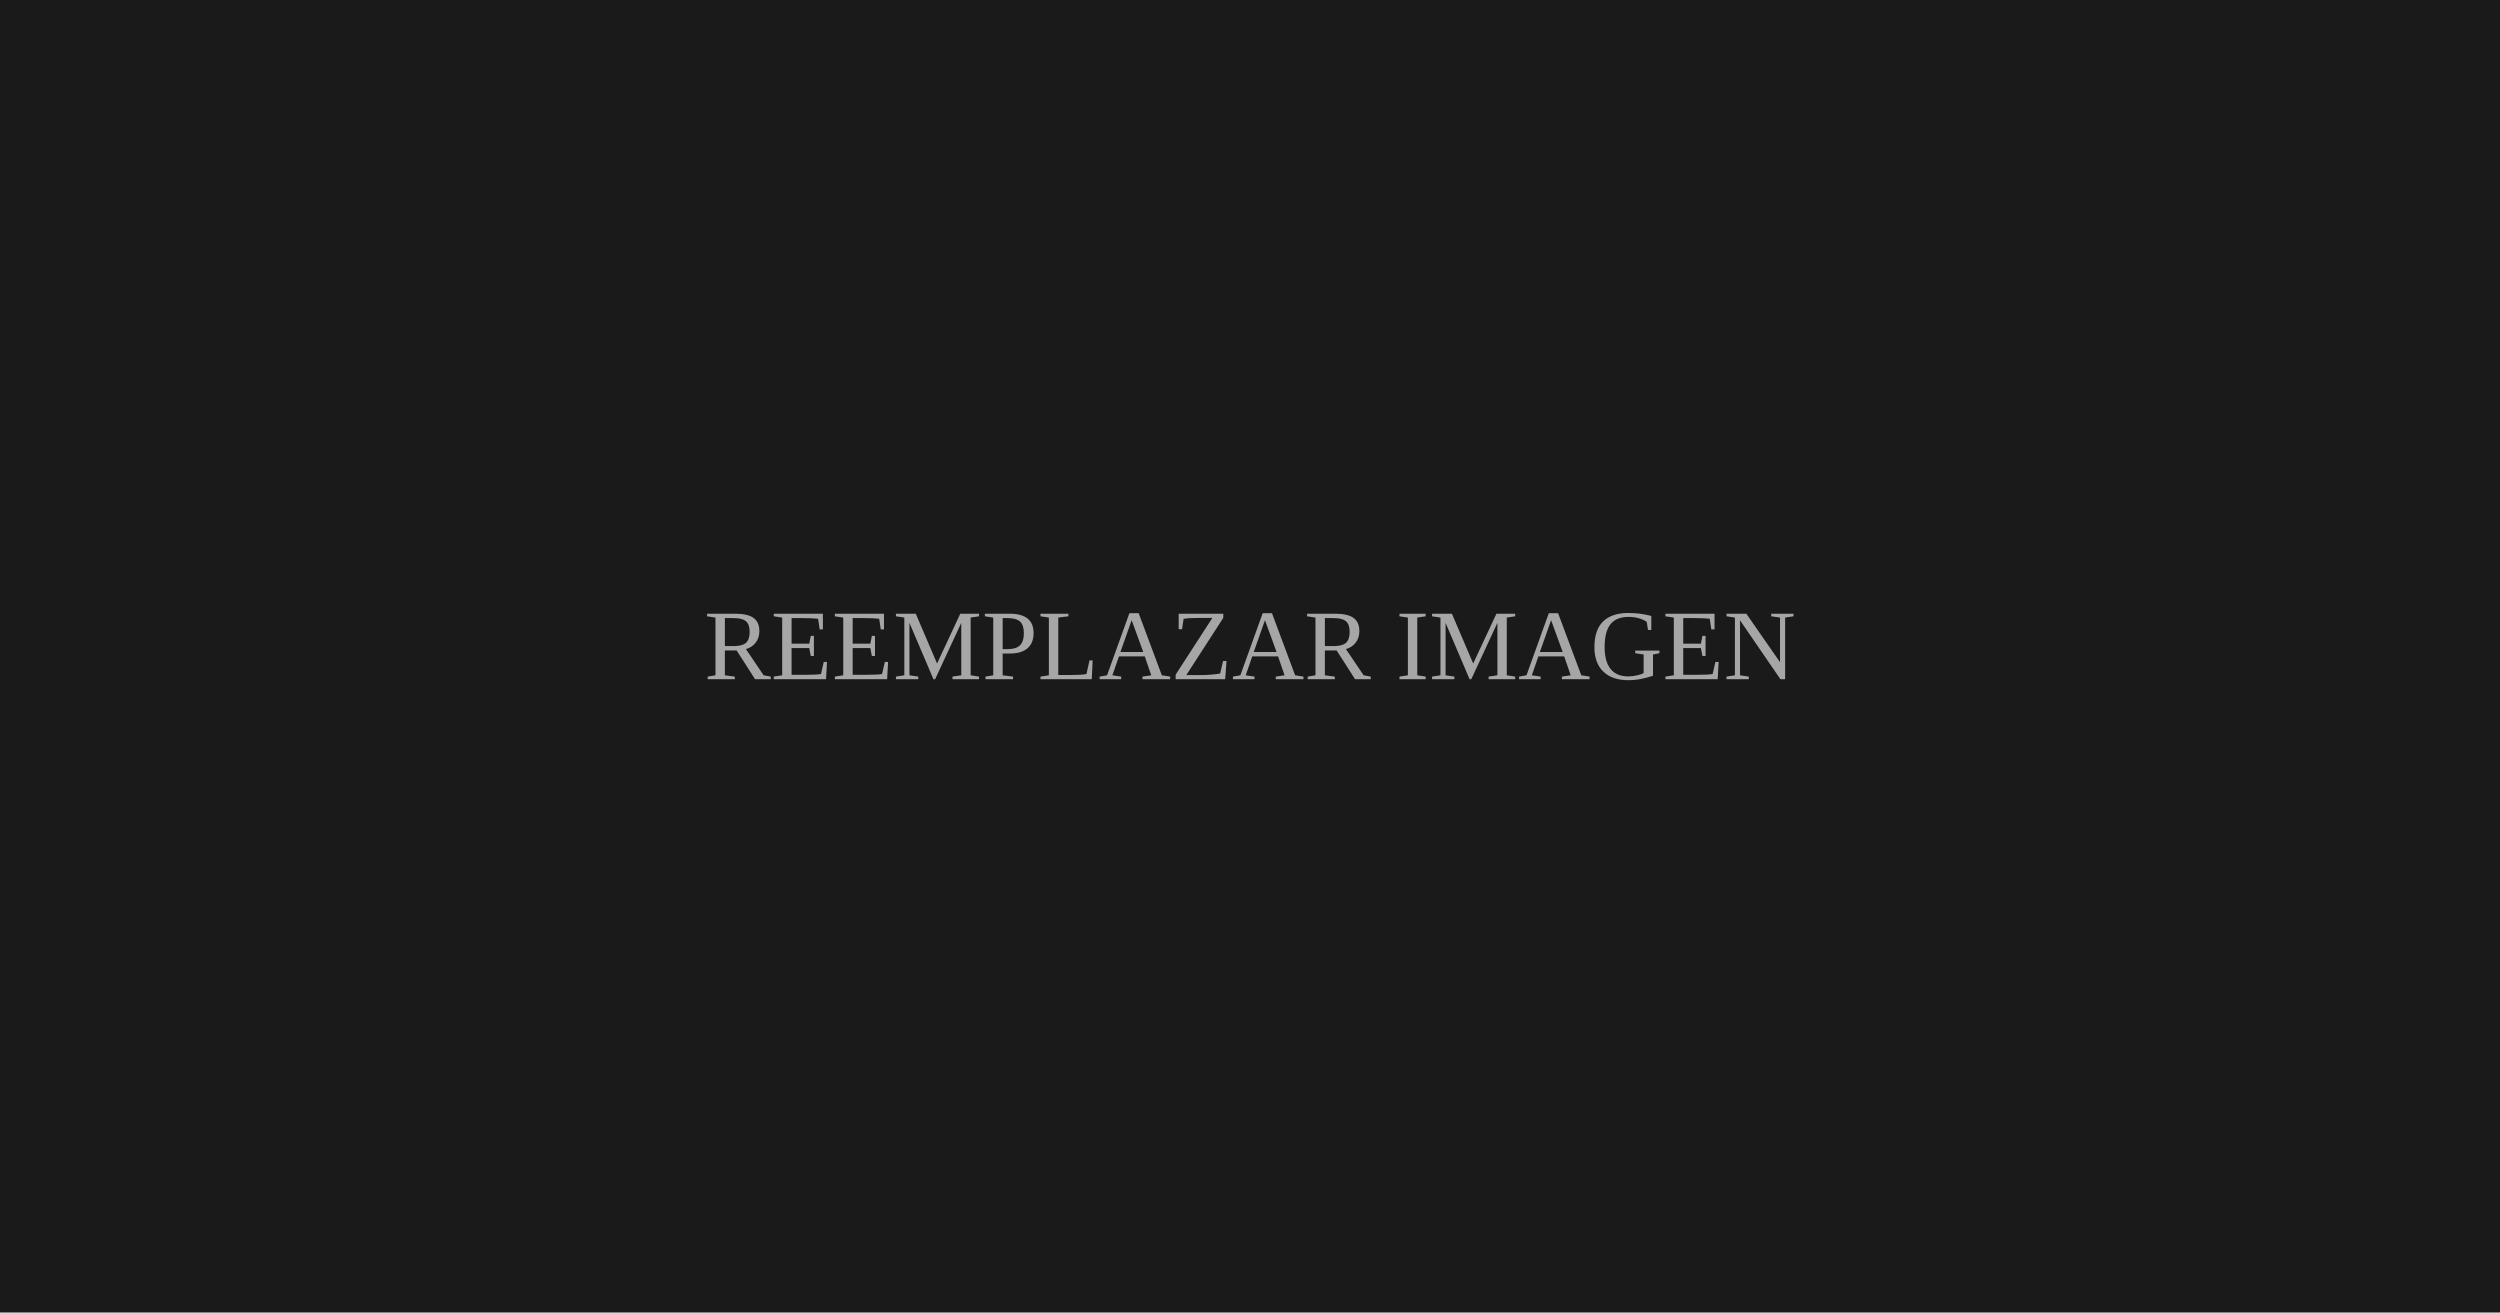
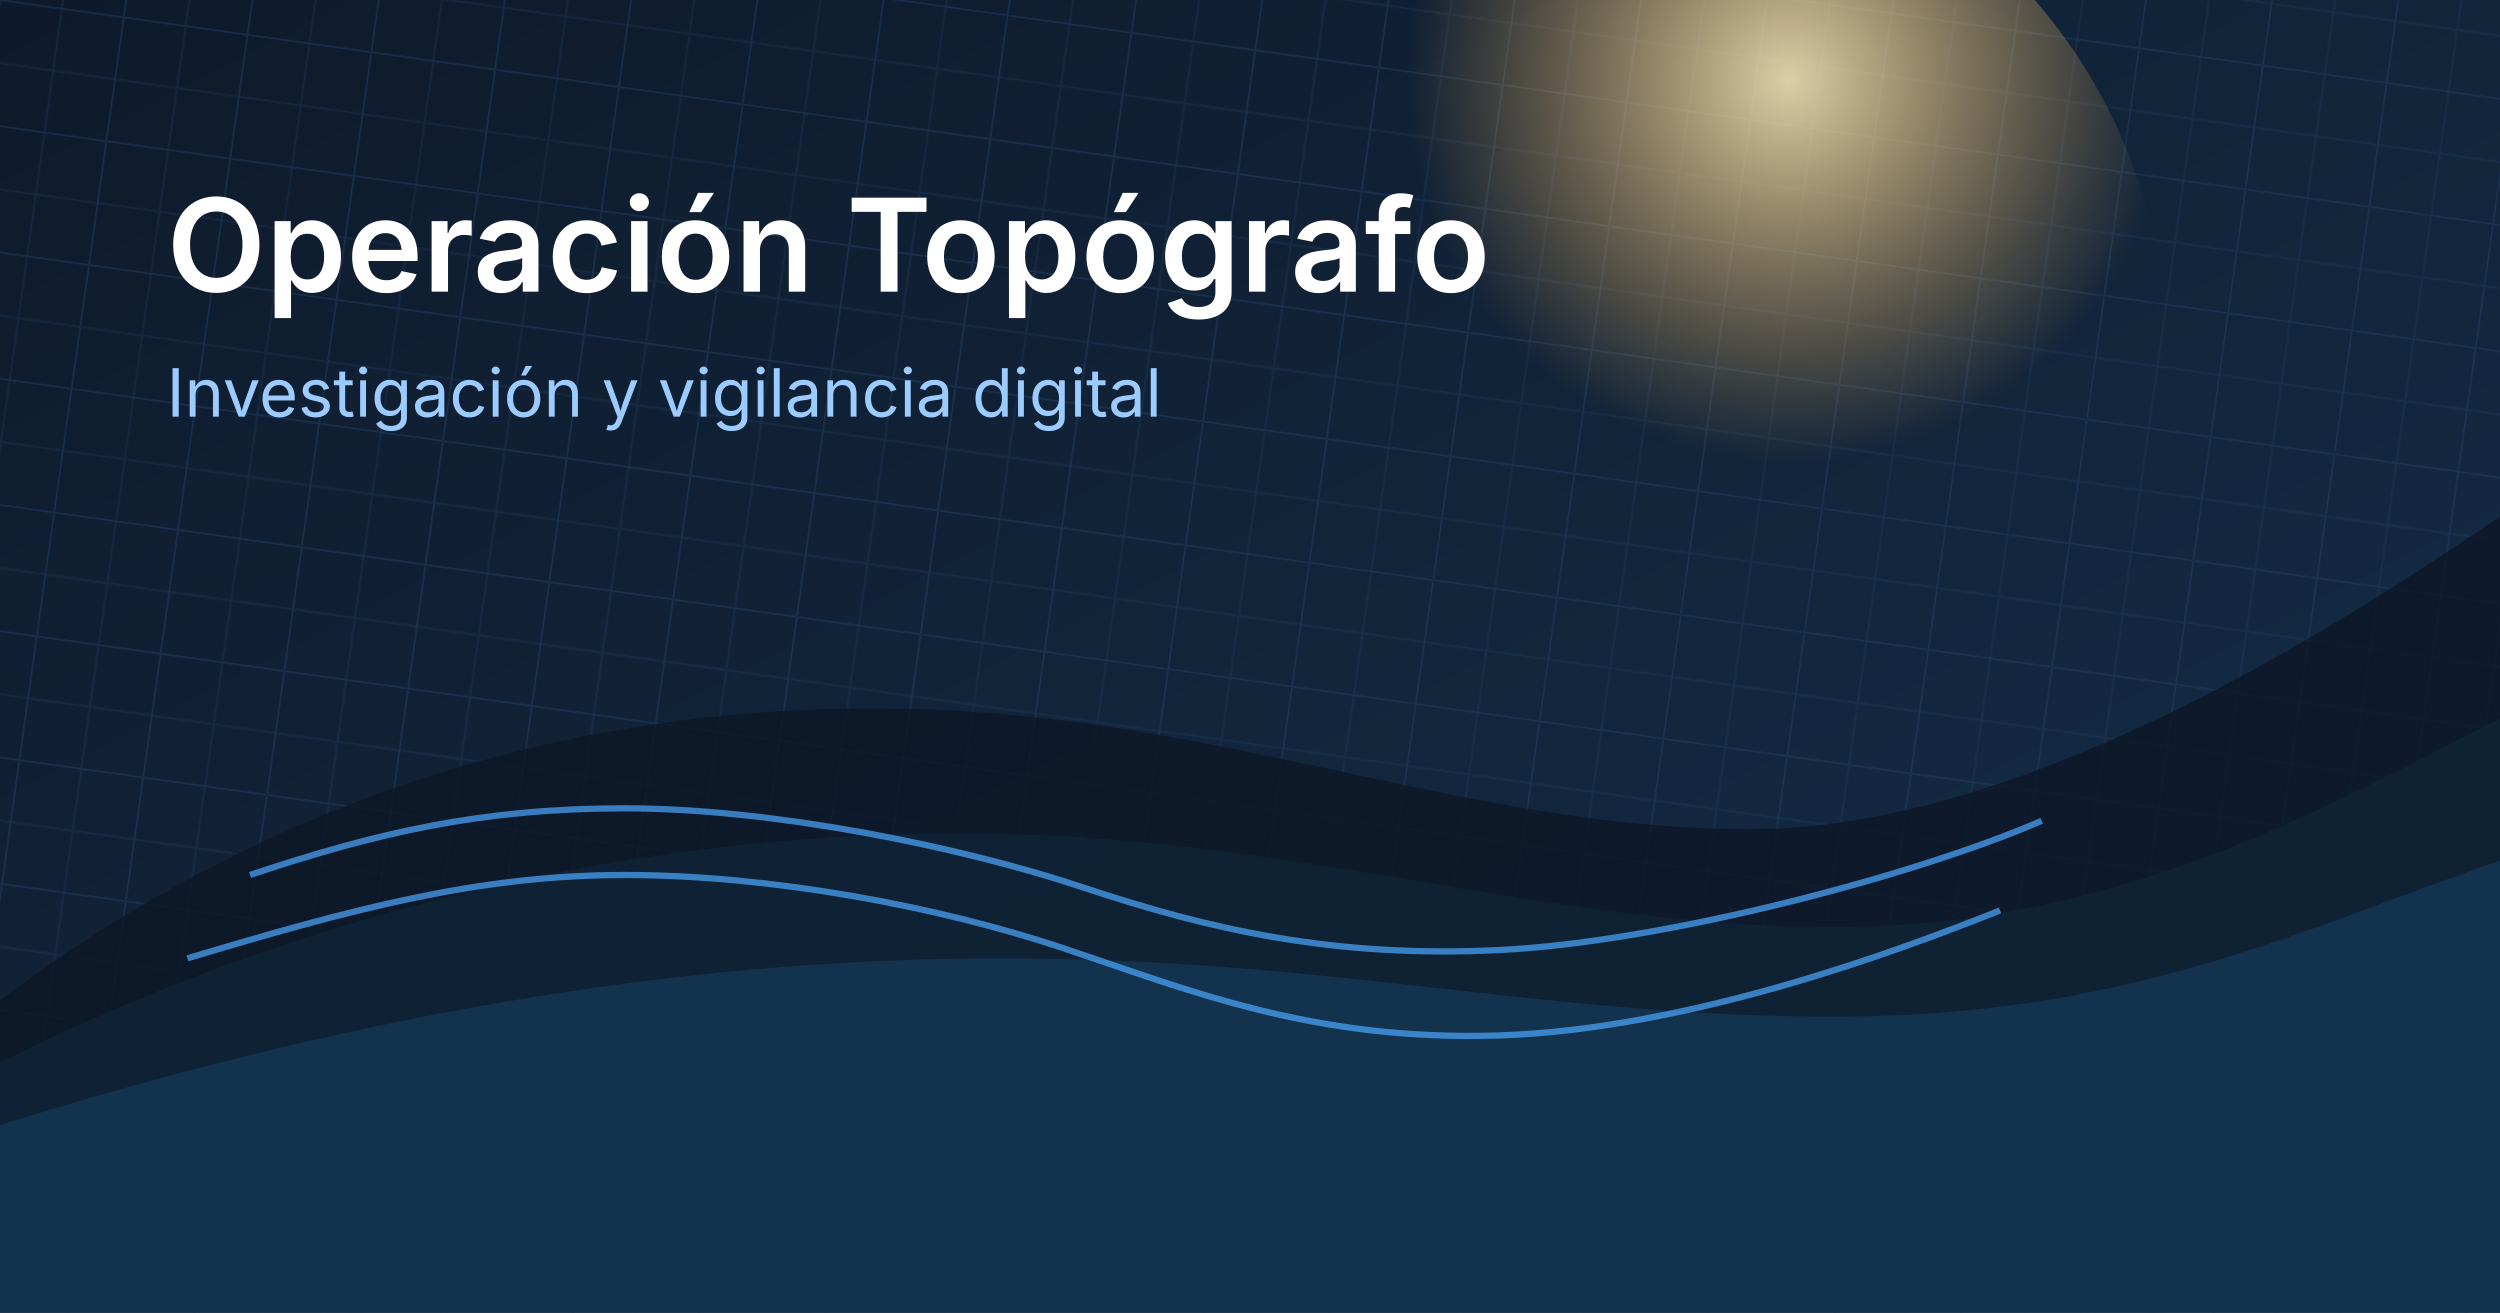
<svg xmlns="http://www.w3.org/2000/svg" viewBox="0 0 1200 630">
-   <rect width="1200" height="630" fill="#1A1A1A" />
-   <text x="50%" y="50%" dominant-baseline="middle" text-anchor="middle" fill="#A6A6A6" font-size="48">REEMPLAZAR IMAGEN</text>
+   <defs>
+     <linearGradient id="grad-topo" x1="0%" y1="0%" x2="100%" y2="100%">
+       <stop offset="0%" stop-color="#0E1A2B" />
+       <stop offset="100%" stop-color="#152F4A" />
+     </linearGradient>
+     <pattern id="grid-topo" width="60" height="60" patternUnits="userSpaceOnUse" patternTransform="rotate(8)">
+       <path d="M0 0h60v60H0z" fill="none" stroke="#203B5E" stroke-width="1" />
+       <path d="M0 30h60M30 0v60" stroke="#284A76" stroke-width="1" opacity="0.5" />
+     </pattern>
+     <radialGradient id="sun-topo" cx="65%" cy="25%" r="35%">
+       <stop offset="0%" stop-color="#FFEDBB" stop-opacity="0.85" />
+       <stop offset="100%" stop-color="#FFB347" stop-opacity="0" />
+     </radialGradient>
+   </defs>
+   <rect width="1200" height="630" fill="url(#grad-topo)" />
+   <rect width="1200" height="630" fill="url(#grid-topo)" opacity="0.45" />
+   <circle cx="780" cy="170" r="260" fill="url(#sun-topo)" />
+   <path d="M0 480c120-90 260-140 420-140s280 58 420 58 300-110 360-150v382H0z" fill="#0C1726" opacity="0.8" />
+   <path d="M0 510c140-70 300-110 460-110s280 45 420 45 240-60 320-100v285H0z" fill="#0F2235" opacity="0.9" />
+   <path d="M0 540c160-50 320-80 480-80s260 28 400 28 220-40 320-75v217H0z" fill="#12324E" />
+   <g fill="none" stroke="#4CA8FF" stroke-width="3" opacity="0.7">
+     <path d="M120 420c60-20 110-32 180-32s160 18 220 38 120 34 200 30 200-36 260-62" />
+     <path d="M90 460c80-24 140-40 210-40s150 15 210 35 120 45 210 42 190-40 240-60" />
+   </g>
+   <text x="80" y="140" fill="#FFFFFF" font-size="62" font-family="Inter, 'IBM Plex Sans', Arial, sans-serif" font-weight="600">
+     Operación Topógrafo
+   </text>
+   <text x="80" y="200" fill="#9BCBFF" font-size="32" font-family="Inter, 'IBM Plex Sans', Arial, sans-serif">
+     Investigación y vigilancia digital
+   </text>
</svg>
